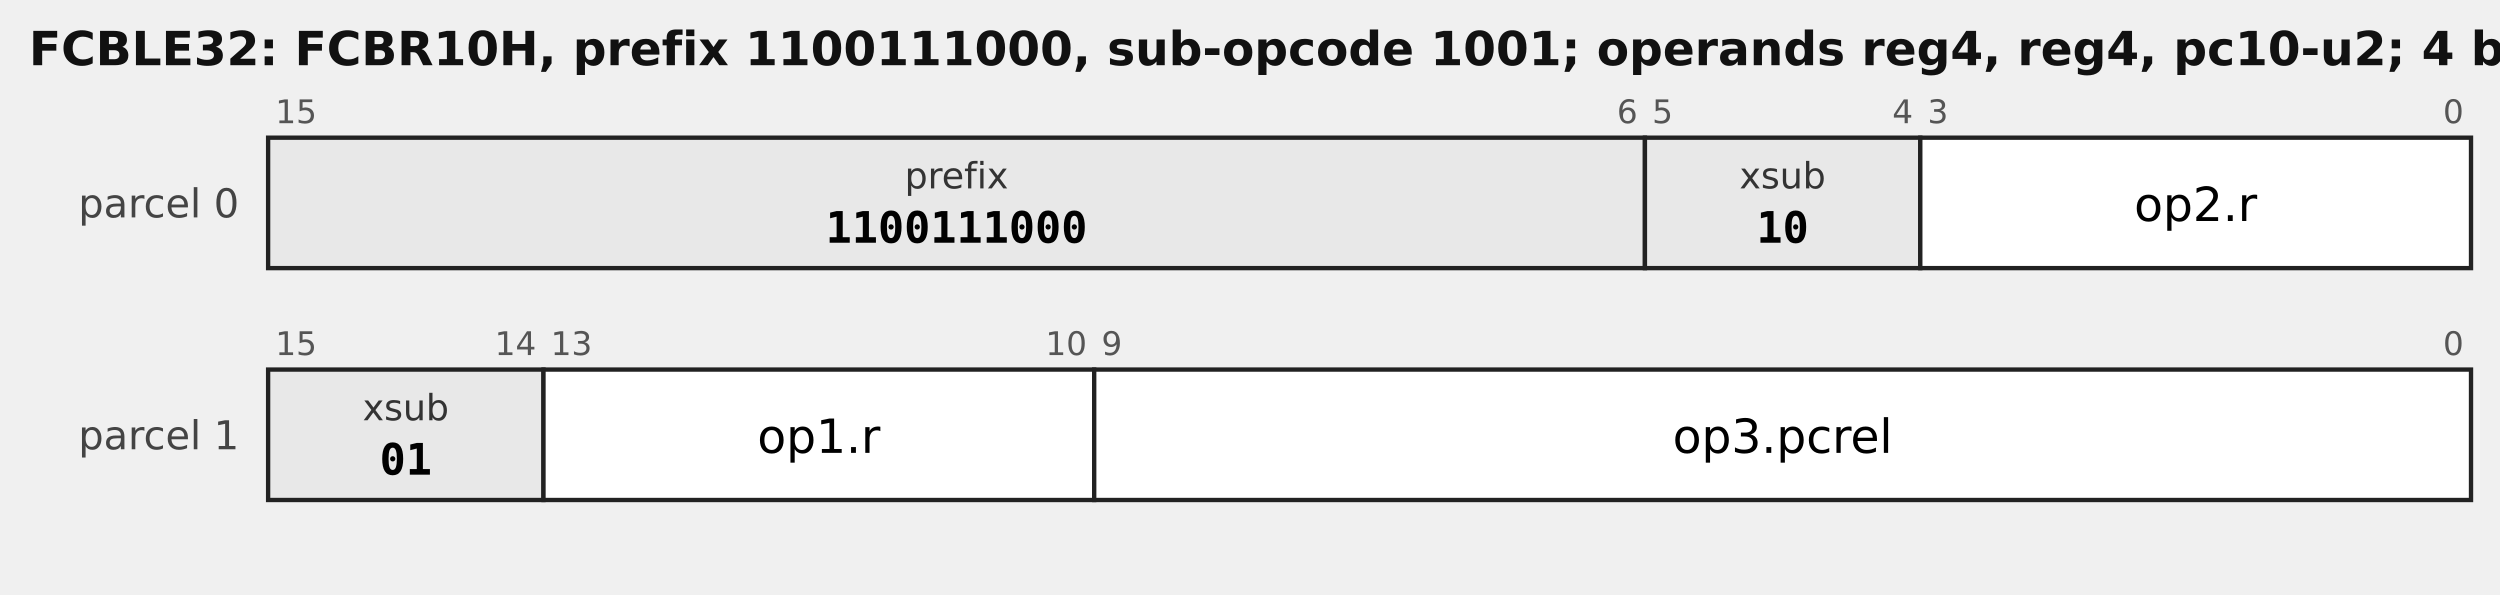
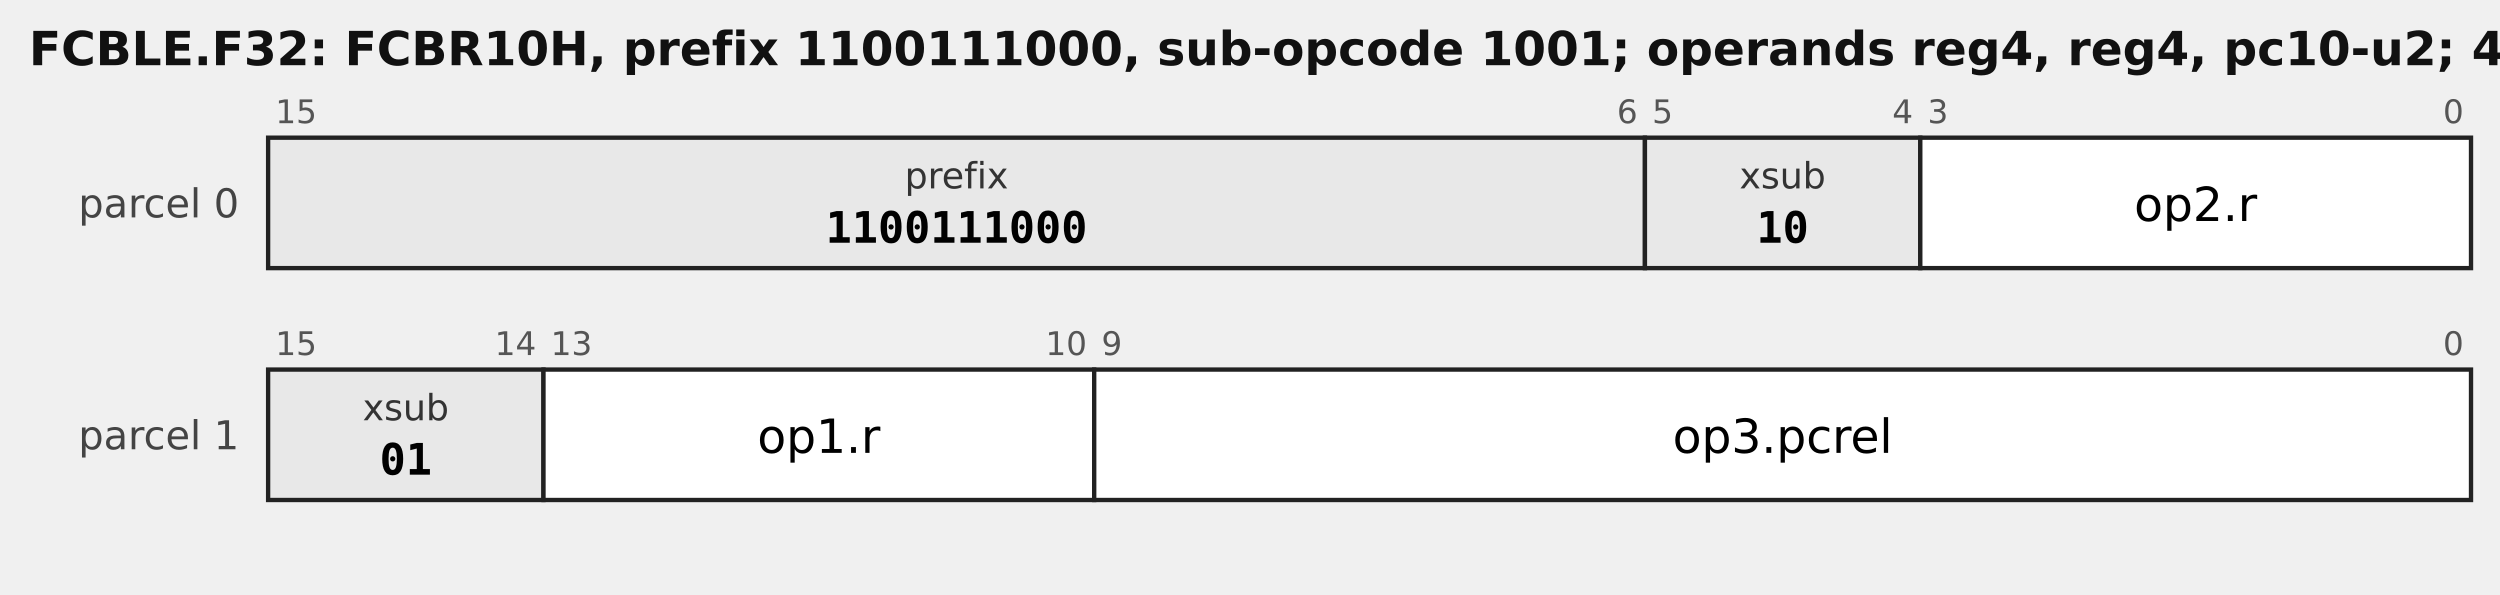
<svg xmlns="http://www.w3.org/2000/svg" width="690" height="164" viewBox="0 0 690 164" font-family="DejaVu Sans, sans-serif">
-   <text x="8" y="18" font-size="13" font-weight="bold" fill="#111">FCBLE32: FCBR10H, prefix 1100111000, sub-opcode 1001; operands reg4, reg4, pc10-u2; 4 bytes</text>
+   <text x="8" y="18" font-size="13" font-weight="bold" fill="#111">FCBLE.F32: FCBR10H, prefix 1100111000, sub-opcode 1001; operands reg4, reg4, pc10-u2; 4 bytes</text>
  <text x="66" y="60" font-size="11" text-anchor="end" fill="#444">parcel 0</text>
  <rect x="74" y="38" width="380" height="36" fill="#e8e8e8" stroke="#222" stroke-width="1.2" />
  <text x="76" y="34" font-size="9" fill="#555" text-anchor="start">15</text>
  <text x="452" y="34" font-size="9" fill="#555" text-anchor="end">6</text>
  <text x="264.0" y="52" font-size="10.0" text-anchor="middle" font-family="DejaVu Sans, sans-serif" fill="#333">prefix</text>
  <text x="264.0" y="67" font-size="12.0" text-anchor="middle" font-family="DejaVu Sans Mono, monospace" font-weight="bold">1100111000</text>
  <rect x="454" y="38" width="76" height="36" fill="#e8e8e8" stroke="#222" stroke-width="1.2" />
  <text x="456" y="34" font-size="9" fill="#555" text-anchor="start">5</text>
  <text x="528" y="34" font-size="9" fill="#555" text-anchor="end">4</text>
  <text x="492.0" y="52" font-size="10.0" text-anchor="middle" font-family="DejaVu Sans, sans-serif" fill="#333">xsub</text>
  <text x="492.0" y="67" font-size="12.0" text-anchor="middle" font-family="DejaVu Sans Mono, monospace" font-weight="bold">10</text>
  <rect x="530" y="38" width="152" height="36" fill="#ffffff" stroke="#222" stroke-width="1.2" />
  <text x="532" y="34" font-size="9" fill="#555" text-anchor="start">3</text>
  <text x="680" y="34" font-size="9" fill="#555" text-anchor="end">0</text>
  <text x="606.0" y="61" font-size="13.0" text-anchor="middle" font-family="DejaVu Sans, sans-serif">op2.r</text>
  <text x="66" y="124" font-size="11" text-anchor="end" fill="#444">parcel 1</text>
  <rect x="74" y="102" width="76" height="36" fill="#e8e8e8" stroke="#222" stroke-width="1.2" />
  <text x="76" y="98" font-size="9" fill="#555" text-anchor="start">15</text>
  <text x="148" y="98" font-size="9" fill="#555" text-anchor="end">14</text>
  <text x="112.0" y="116" font-size="10.0" text-anchor="middle" font-family="DejaVu Sans, sans-serif" fill="#333">xsub</text>
  <text x="112.0" y="131" font-size="12.0" text-anchor="middle" font-family="DejaVu Sans Mono, monospace" font-weight="bold">01</text>
  <rect x="150" y="102" width="152" height="36" fill="#ffffff" stroke="#222" stroke-width="1.2" />
  <text x="152" y="98" font-size="9" fill="#555" text-anchor="start">13</text>
  <text x="300" y="98" font-size="9" fill="#555" text-anchor="end">10</text>
  <text x="226.0" y="125" font-size="13.0" text-anchor="middle" font-family="DejaVu Sans, sans-serif">op1.r</text>
  <rect x="302" y="102" width="380" height="36" fill="#ffffff" stroke="#222" stroke-width="1.2" />
  <text x="304" y="98" font-size="9" fill="#555" text-anchor="start">9</text>
  <text x="680" y="98" font-size="9" fill="#555" text-anchor="end">0</text>
  <text x="492.0" y="125" font-size="13.0" text-anchor="middle" font-family="DejaVu Sans, sans-serif">op3.pcrel</text>
</svg>
